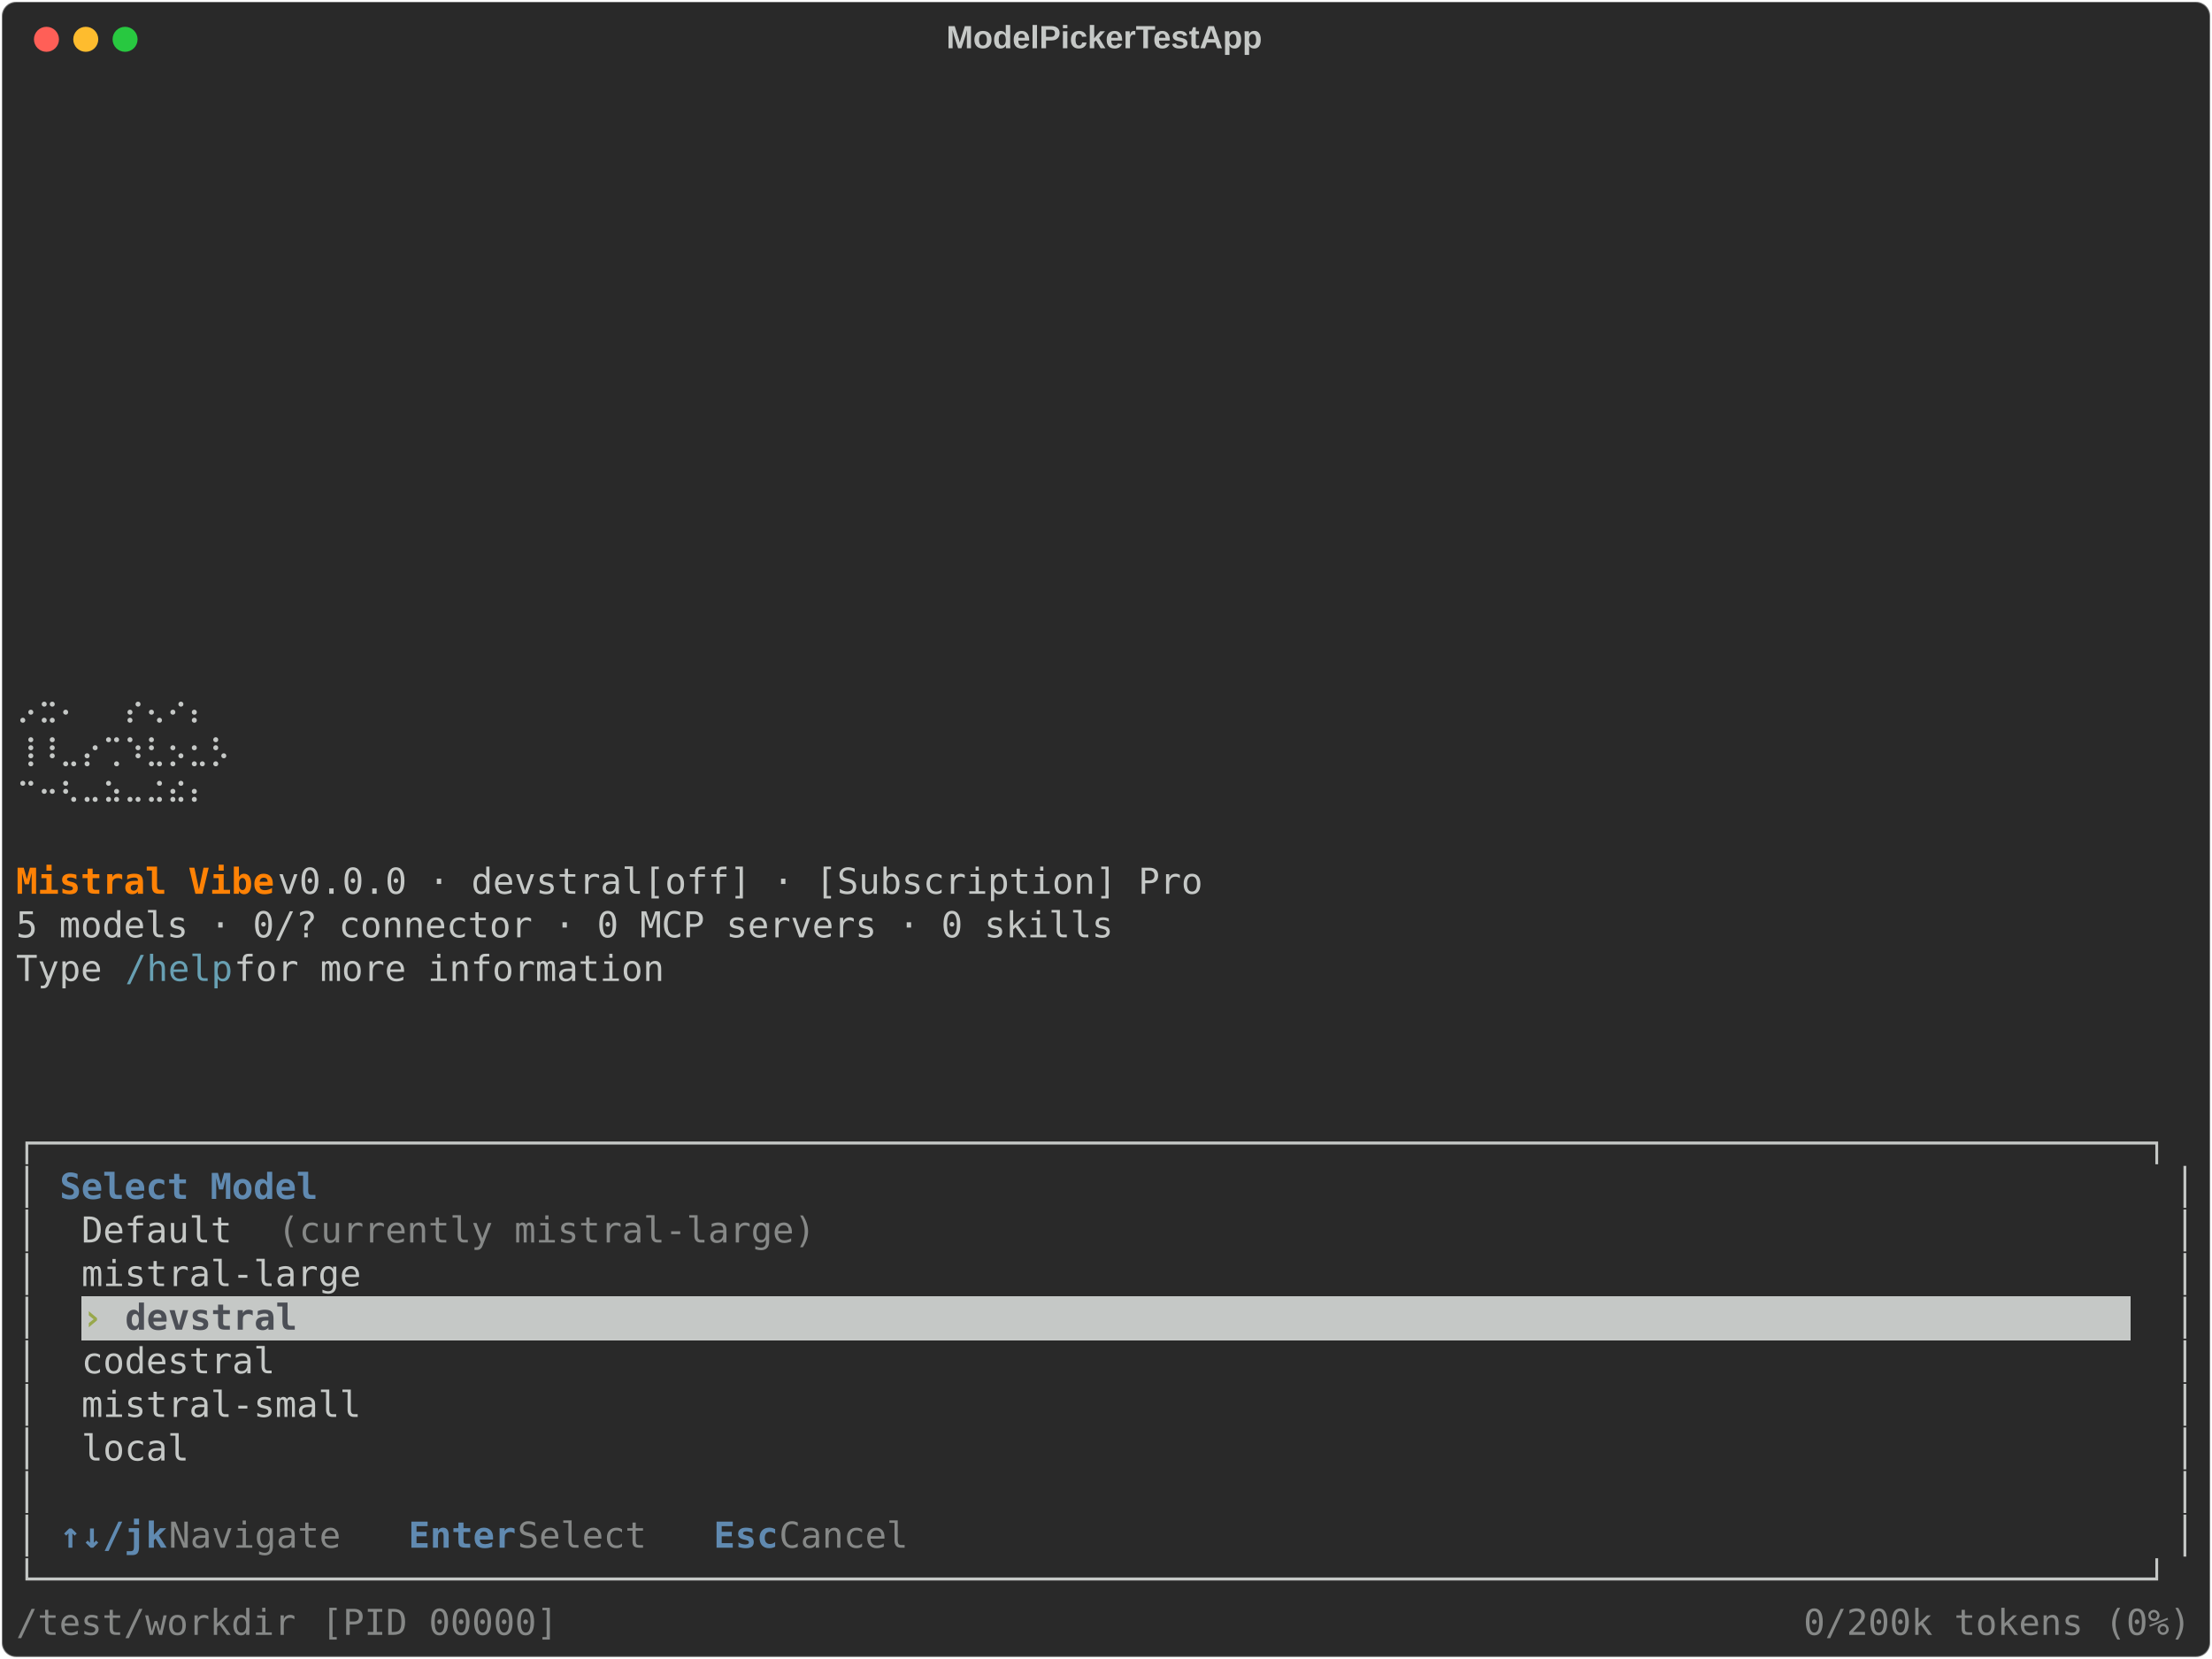
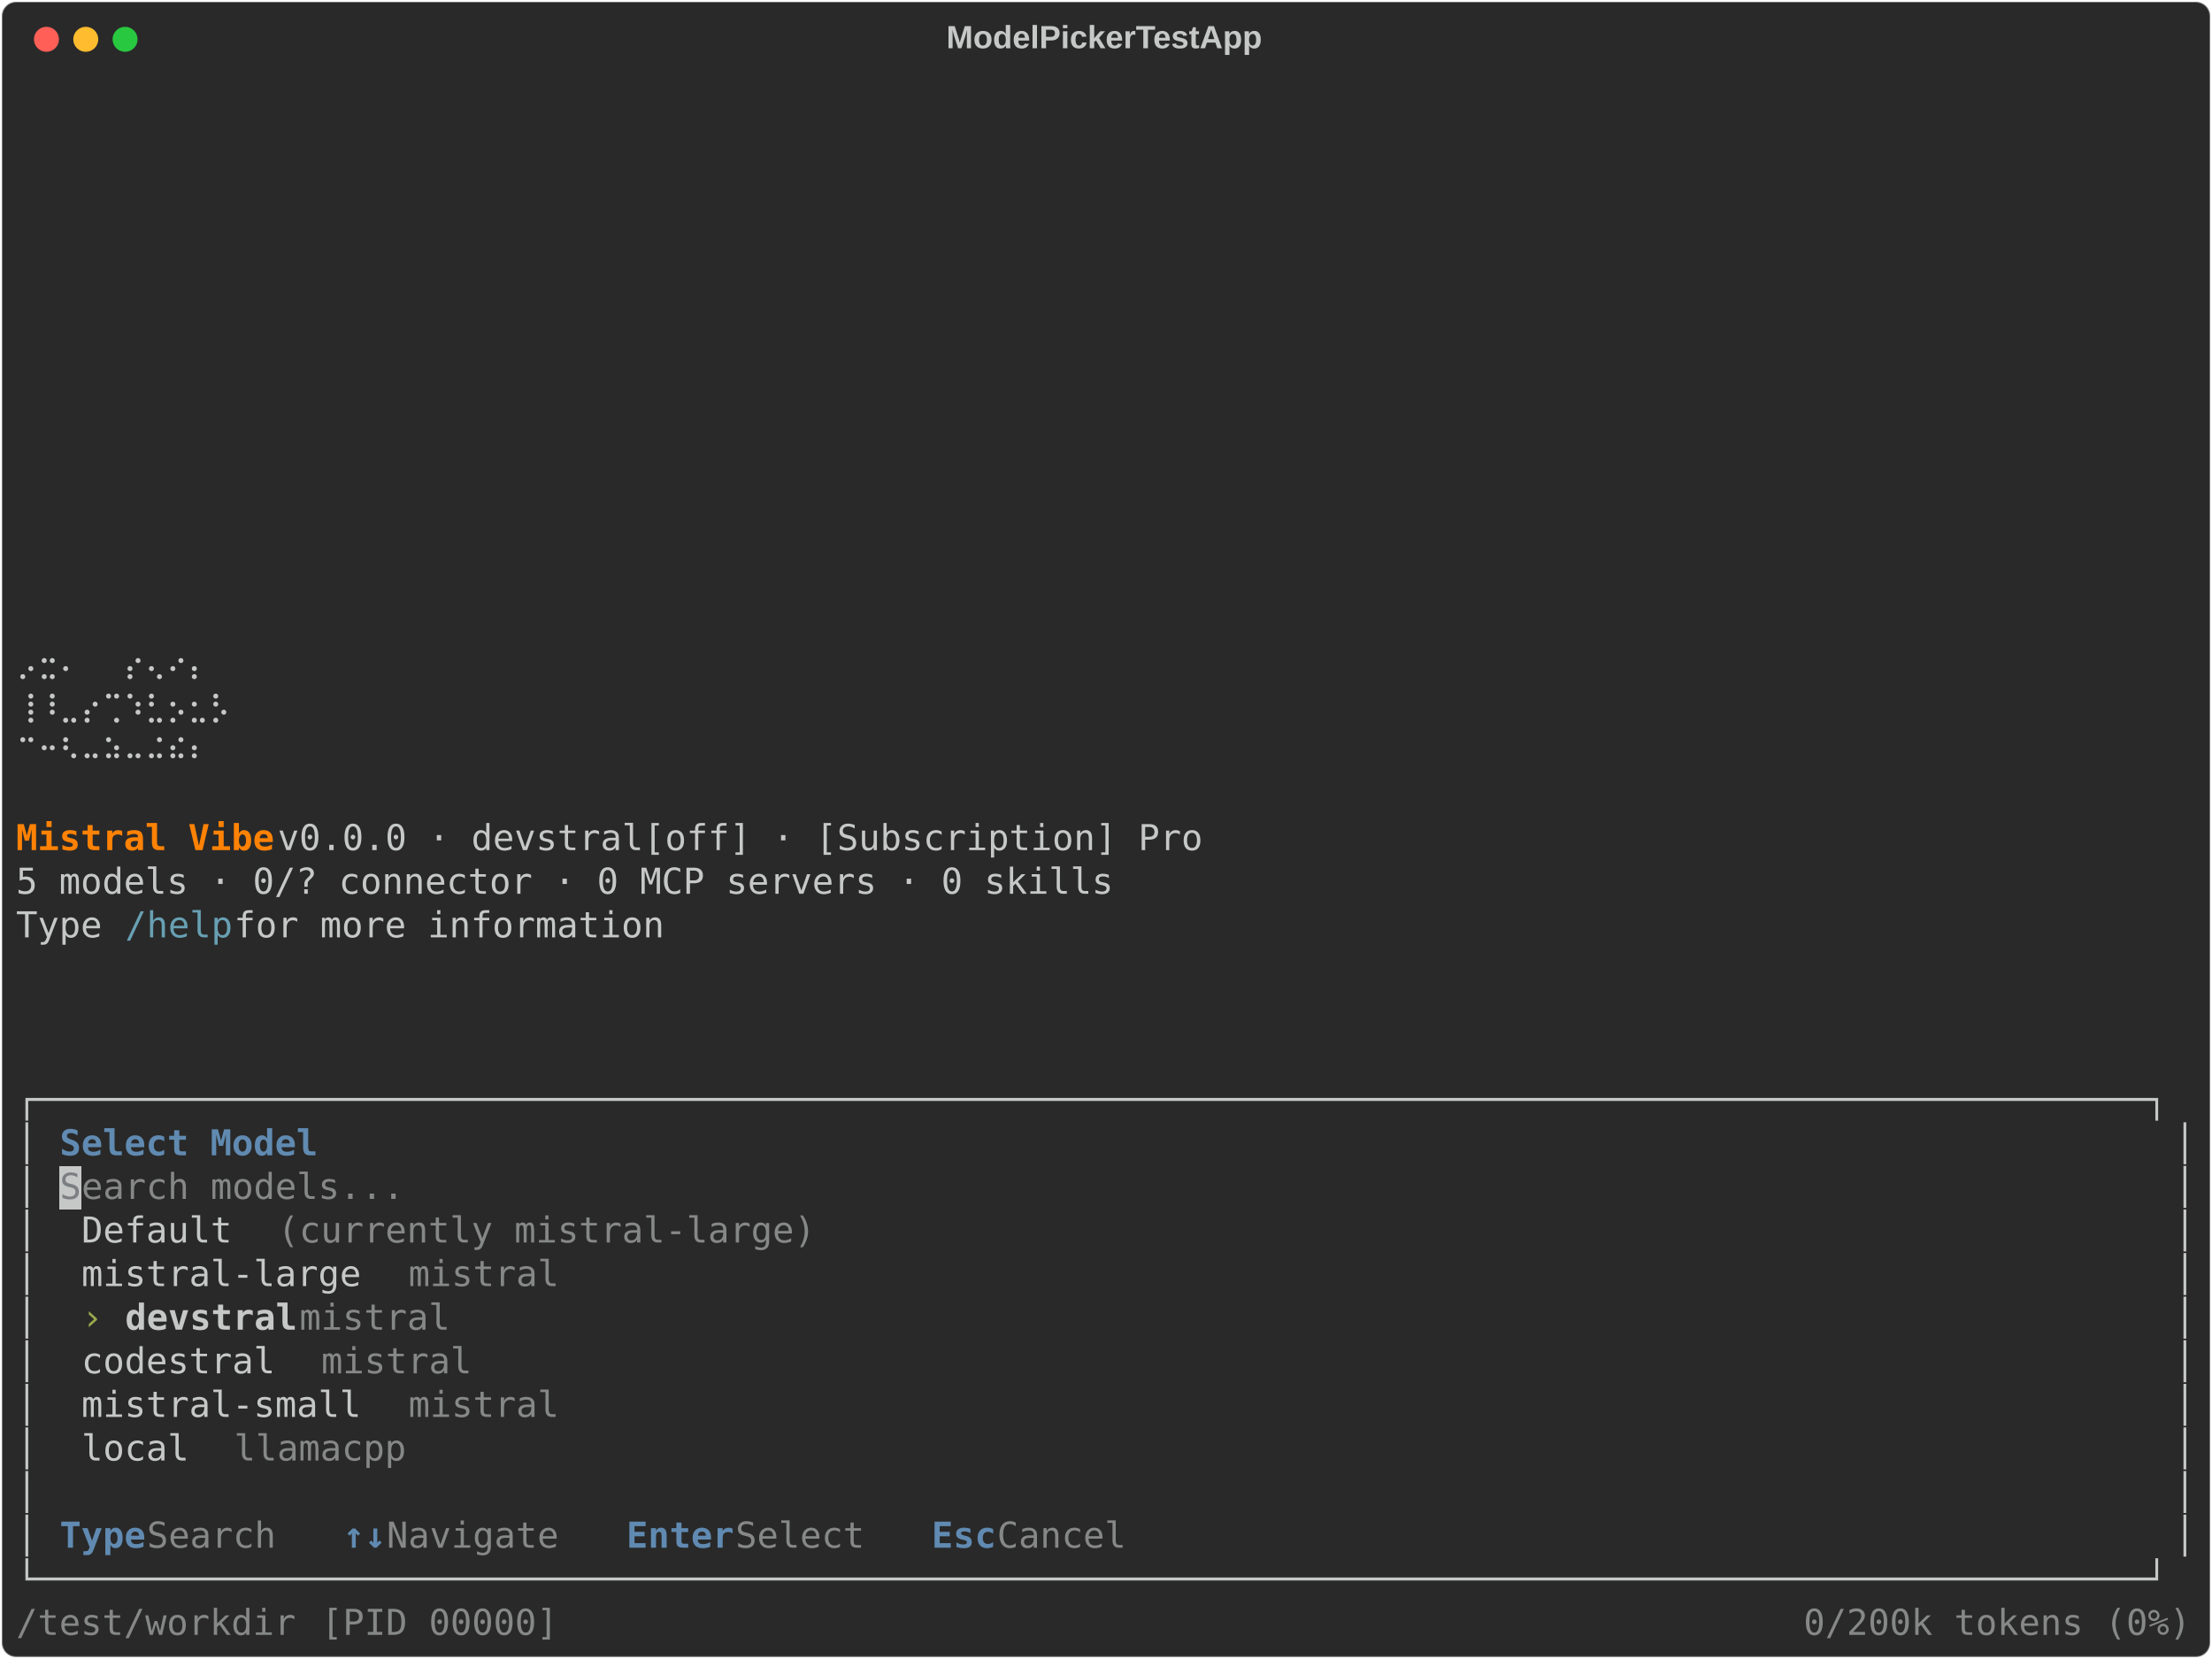
<svg xmlns="http://www.w3.org/2000/svg" class="rich-terminal" viewBox="0 0 1238 928.4">
  <style>

    @font-face {
        font-family: "Fira Code";
        src: local("FiraCode-Regular"),
                url("https://cdnjs.cloudflare.com/ajax/libs/firacode/6.2.0/woff2/FiraCode-Regular.woff2") format("woff2"),
                url("https://cdnjs.cloudflare.com/ajax/libs/firacode/6.2.0/woff/FiraCode-Regular.woff") format("woff");
        font-style: normal;
        font-weight: 400;
    }
    @font-face {
        font-family: "Fira Code";
        src: local("FiraCode-Bold"),
                url("https://cdnjs.cloudflare.com/ajax/libs/firacode/6.2.0/woff2/FiraCode-Bold.woff2") format("woff2"),
                url("https://cdnjs.cloudflare.com/ajax/libs/firacode/6.2.0/woff/FiraCode-Bold.woff") format("woff");
        font-style: bold;
        font-weight: 700;
    }

    .terminal-matrix {
        font-family: Fira Code, monospace;
        font-size: 20px;
        line-height: 24.4px;
        font-variant-east-asian: full-width;
    }

    .terminal-title {
        font-size: 18px;
        font-weight: bold;
        font-family: arial;
    }

    .terminal-r1 { fill: #c5c8c6 }
.terminal-r2 { fill: #ff8205;font-weight: bold }
.terminal-r3 { fill: #68a0b3 }
.terminal-r4 { fill: #608ab1;font-weight: bold }
- .terminal-r5 { fill: #868887 }
- .terminal-r6 { fill: #98a84b;font-weight: bold }
- .terminal-r7 { fill: #4b4e55;font-weight: bold }
+ .terminal-r5 { fill: #7b7e82 }
+ .terminal-r6 { fill: #868887 }
+ .terminal-r7 { fill: #98a84b }
+ .terminal-r8 { fill: #c5c8c6;font-weight: bold }
    </style>
  <defs>
    <clipPath id="terminal-clip-terminal">
      <rect x="0" y="0" width="1219.0" height="877.4" />
    </clipPath>
    <clipPath id="terminal-line-0">
      <rect x="0" y="1.5" width="1220" height="24.65" />
    </clipPath>
    <clipPath id="terminal-line-1">
      <rect x="0" y="25.9" width="1220" height="24.65" />
    </clipPath>
    <clipPath id="terminal-line-2">
      <rect x="0" y="50.3" width="1220" height="24.65" />
    </clipPath>
    <clipPath id="terminal-line-3">
      <rect x="0" y="74.7" width="1220" height="24.65" />
    </clipPath>
    <clipPath id="terminal-line-4">
      <rect x="0" y="99.1" width="1220" height="24.65" />
    </clipPath>
    <clipPath id="terminal-line-5">
      <rect x="0" y="123.5" width="1220" height="24.65" />
    </clipPath>
    <clipPath id="terminal-line-6">
      <rect x="0" y="147.9" width="1220" height="24.65" />
    </clipPath>
    <clipPath id="terminal-line-7">
      <rect x="0" y="172.3" width="1220" height="24.65" />
    </clipPath>
    <clipPath id="terminal-line-8">
      <rect x="0" y="196.7" width="1220" height="24.65" />
    </clipPath>
    <clipPath id="terminal-line-9">
      <rect x="0" y="221.1" width="1220" height="24.65" />
    </clipPath>
    <clipPath id="terminal-line-10">
      <rect x="0" y="245.5" width="1220" height="24.65" />
    </clipPath>
    <clipPath id="terminal-line-11">
      <rect x="0" y="269.9" width="1220" height="24.65" />
    </clipPath>
    <clipPath id="terminal-line-12">
      <rect x="0" y="294.3" width="1220" height="24.65" />
    </clipPath>
    <clipPath id="terminal-line-13">
      <rect x="0" y="318.7" width="1220" height="24.65" />
    </clipPath>
    <clipPath id="terminal-line-14">
      <rect x="0" y="343.1" width="1220" height="24.65" />
    </clipPath>
    <clipPath id="terminal-line-15">
      <rect x="0" y="367.5" width="1220" height="24.65" />
    </clipPath>
    <clipPath id="terminal-line-16">
      <rect x="0" y="391.9" width="1220" height="24.65" />
    </clipPath>
    <clipPath id="terminal-line-17">
      <rect x="0" y="416.3" width="1220" height="24.65" />
    </clipPath>
    <clipPath id="terminal-line-18">
      <rect x="0" y="440.7" width="1220" height="24.65" />
    </clipPath>
    <clipPath id="terminal-line-19">
      <rect x="0" y="465.1" width="1220" height="24.65" />
    </clipPath>
    <clipPath id="terminal-line-20">
      <rect x="0" y="489.5" width="1220" height="24.65" />
    </clipPath>
    <clipPath id="terminal-line-21">
      <rect x="0" y="513.9" width="1220" height="24.65" />
    </clipPath>
    <clipPath id="terminal-line-22">
      <rect x="0" y="538.3" width="1220" height="24.65" />
    </clipPath>
    <clipPath id="terminal-line-23">
      <rect x="0" y="562.7" width="1220" height="24.65" />
    </clipPath>
    <clipPath id="terminal-line-24">
      <rect x="0" y="587.1" width="1220" height="24.65" />
    </clipPath>
    <clipPath id="terminal-line-25">
      <rect x="0" y="611.5" width="1220" height="24.65" />
    </clipPath>
    <clipPath id="terminal-line-26">
      <rect x="0" y="635.9" width="1220" height="24.65" />
    </clipPath>
    <clipPath id="terminal-line-27">
      <rect x="0" y="660.3" width="1220" height="24.65" />
    </clipPath>
    <clipPath id="terminal-line-28">
      <rect x="0" y="684.7" width="1220" height="24.65" />
    </clipPath>
    <clipPath id="terminal-line-29">
      <rect x="0" y="709.1" width="1220" height="24.65" />
    </clipPath>
    <clipPath id="terminal-line-30">
      <rect x="0" y="733.5" width="1220" height="24.65" />
    </clipPath>
    <clipPath id="terminal-line-31">
      <rect x="0" y="757.9" width="1220" height="24.65" />
    </clipPath>
    <clipPath id="terminal-line-32">
      <rect x="0" y="782.3" width="1220" height="24.65" />
    </clipPath>
    <clipPath id="terminal-line-33">
      <rect x="0" y="806.7" width="1220" height="24.65" />
    </clipPath>
    <clipPath id="terminal-line-34">
      <rect x="0" y="831.1" width="1220" height="24.65" />
    </clipPath>
  </defs>
  <rect fill="#292929" stroke="rgba(255,255,255,0.35)" stroke-width="1" x="1" y="1" width="1236" height="926.4" rx="8" />
  <text class="terminal-title" fill="#c5c8c6" text-anchor="middle" x="618" y="27">ModelPickerTestApp</text>
  <g transform="translate(26,22)">
    <circle cx="0" cy="0" r="7" fill="#ff5f57" />
    <circle cx="22" cy="0" r="7" fill="#febc2e" />
    <circle cx="44" cy="0" r="7" fill="#28c840" />
  </g>
  <g transform="translate(9, 41)" clip-path="url(#terminal-clip-terminal)">
-     <rect fill="#c5c8c6" x="36.6" y="684.7" width="24.4" height="24.65" shape-rendering="crispEdges" />
-     <rect fill="#c5c8c6" x="61" y="684.7" width="97.6" height="24.65" shape-rendering="crispEdges" />
-     <rect fill="#c5c8c6" x="158.6" y="684.7" width="1024.8" height="24.65" shape-rendering="crispEdges" />
+     <rect fill="#c5c8c6" x="24.4" y="611.5" width="12.2" height="24.65" shape-rendering="crispEdges" />
    <g class="terminal-matrix">
      <text class="terminal-r1" x="1220" y="20" textLength="12.2" clip-path="url(#terminal-line-0)">
</text>
      <text class="terminal-r1" x="1220" y="44.4" textLength="12.2" clip-path="url(#terminal-line-1)">
</text>
      <text class="terminal-r1" x="1220" y="68.8" textLength="12.2" clip-path="url(#terminal-line-2)">
</text>
      <text class="terminal-r1" x="1220" y="93.2" textLength="12.2" clip-path="url(#terminal-line-3)">
</text>
      <text class="terminal-r1" x="1220" y="117.6" textLength="12.2" clip-path="url(#terminal-line-4)">
</text>
      <text class="terminal-r1" x="1220" y="142" textLength="12.2" clip-path="url(#terminal-line-5)">
</text>
      <text class="terminal-r1" x="1220" y="166.4" textLength="12.2" clip-path="url(#terminal-line-6)">
</text>
      <text class="terminal-r1" x="1220" y="190.8" textLength="12.2" clip-path="url(#terminal-line-7)">
</text>
      <text class="terminal-r1" x="1220" y="215.2" textLength="12.2" clip-path="url(#terminal-line-8)">
</text>
      <text class="terminal-r1" x="1220" y="239.6" textLength="12.2" clip-path="url(#terminal-line-9)">
</text>
      <text class="terminal-r1" x="1220" y="264" textLength="12.2" clip-path="url(#terminal-line-10)">
</text>
      <text class="terminal-r1" x="1220" y="288.4" textLength="12.2" clip-path="url(#terminal-line-11)">
</text>
      <text class="terminal-r1" x="1220" y="312.8" textLength="12.2" clip-path="url(#terminal-line-12)">
</text>
+       <text class="terminal-r1" x="0" y="337.2" textLength="134.2" clip-path="url(#terminal-line-13)">  ⡠⣒⠄  ⡔⢄⠔⡄</text>
      <text class="terminal-r1" x="1220" y="337.2" textLength="12.2" clip-path="url(#terminal-line-13)">
</text>
-       <text class="terminal-r1" x="0" y="361.6" textLength="134.2" clip-path="url(#terminal-line-14)">  ⡠⣒⠄  ⡔⢄⠔⡄</text>
+       <text class="terminal-r1" x="0" y="361.6" textLength="134.2" clip-path="url(#terminal-line-14)"> ⢸⠸⣀⡔⢉⠱⣃⡢⣂⡣</text>
      <text class="terminal-r1" x="1220" y="361.6" textLength="12.2" clip-path="url(#terminal-line-14)">
</text>
-       <text class="terminal-r1" x="0" y="386" textLength="134.2" clip-path="url(#terminal-line-15)"> ⢸⠸⣀⡔⢉⠱⣃⡢⣂⡣</text>
+       <text class="terminal-r1" x="0" y="386" textLength="134.2" clip-path="url(#terminal-line-15)">  ⠉⠒⠣⠤⠵⠤⠬⠮⠆</text>
      <text class="terminal-r1" x="1220" y="386" textLength="12.2" clip-path="url(#terminal-line-15)">
</text>
-       <text class="terminal-r1" x="0" y="410.4" textLength="134.2" clip-path="url(#terminal-line-16)">  ⠉⠒⠣⠤⠵⠤⠬⠮⠆</text>
      <text class="terminal-r1" x="1220" y="410.4" textLength="12.2" clip-path="url(#terminal-line-16)">
</text>
+       <text class="terminal-r2" x="0" y="434.8" textLength="146.4" clip-path="url(#terminal-line-17)">Mistral Vibe</text>
+       <text class="terminal-r1" x="146.4" y="434.8" textLength="536.8" clip-path="url(#terminal-line-17)"> v0.0.0 · devstral[off] · [Subscription] Pro</text>
      <text class="terminal-r1" x="1220" y="434.8" textLength="12.2" clip-path="url(#terminal-line-17)">
</text>
-       <text class="terminal-r2" x="0" y="459.2" textLength="146.4" clip-path="url(#terminal-line-18)">Mistral Vibe</text>
-       <text class="terminal-r1" x="146.4" y="459.2" textLength="536.8" clip-path="url(#terminal-line-18)"> v0.0.0 · devstral[off] · [Subscription] Pro</text>
+       <text class="terminal-r1" x="0" y="459.2" textLength="622.2" clip-path="url(#terminal-line-18)">5 models · 0/? connector · 0 MCP servers · 0 skills</text>
      <text class="terminal-r1" x="1220" y="459.2" textLength="12.2" clip-path="url(#terminal-line-18)">
</text>
-       <text class="terminal-r1" x="0" y="483.6" textLength="622.2" clip-path="url(#terminal-line-19)">5 models · 0/? connector · 0 MCP servers · 0 skills</text>
+       <text class="terminal-r1" x="0" y="483.6" textLength="61" clip-path="url(#terminal-line-19)">Type </text>
+       <text class="terminal-r3" x="61" y="483.6" textLength="61" clip-path="url(#terminal-line-19)">/help</text>
+       <text class="terminal-r1" x="122" y="483.6" textLength="256.2" clip-path="url(#terminal-line-19)"> for more information</text>
      <text class="terminal-r1" x="1220" y="483.6" textLength="12.2" clip-path="url(#terminal-line-19)">
</text>
-       <text class="terminal-r1" x="0" y="508" textLength="61" clip-path="url(#terminal-line-20)">Type </text>
-       <text class="terminal-r3" x="61" y="508" textLength="61" clip-path="url(#terminal-line-20)">/help</text>
-       <text class="terminal-r1" x="122" y="508" textLength="256.2" clip-path="url(#terminal-line-20)"> for more information</text>
      <text class="terminal-r1" x="1220" y="508" textLength="12.2" clip-path="url(#terminal-line-20)">
</text>
      <text class="terminal-r1" x="1220" y="532.4" textLength="12.2" clip-path="url(#terminal-line-21)">
</text>
      <text class="terminal-r1" x="1220" y="556.8" textLength="12.2" clip-path="url(#terminal-line-22)">
</text>
+       <text class="terminal-r1" x="0" y="581.2" textLength="1220" clip-path="url(#terminal-line-23)">┌──────────────────────────────────────────────────────────────────────────────────────────────────┐</text>
      <text class="terminal-r1" x="1220" y="581.2" textLength="12.2" clip-path="url(#terminal-line-23)">
</text>
-       <text class="terminal-r1" x="0" y="605.6" textLength="1220" clip-path="url(#terminal-line-24)">┌──────────────────────────────────────────────────────────────────────────────────────────────────┐</text>
+       <text class="terminal-r1" x="0" y="605.6" textLength="12.2" clip-path="url(#terminal-line-24)">│</text>
+       <text class="terminal-r4" x="24.4" y="605.6" textLength="146.4" clip-path="url(#terminal-line-24)">Select Model</text>
+       <text class="terminal-r1" x="1207.8" y="605.6" textLength="12.2" clip-path="url(#terminal-line-24)">│</text>
      <text class="terminal-r1" x="1220" y="605.6" textLength="12.2" clip-path="url(#terminal-line-24)">
</text>
      <text class="terminal-r1" x="0" y="630" textLength="12.2" clip-path="url(#terminal-line-25)">│</text>
-       <text class="terminal-r4" x="24.4" y="630" textLength="146.4" clip-path="url(#terminal-line-25)">Select Model</text>
+       <text class="terminal-r5" x="24.4" y="630" textLength="12.2" clip-path="url(#terminal-line-25)">S</text>
+       <text class="terminal-r6" x="36.6" y="630" textLength="183" clip-path="url(#terminal-line-25)">earch models...</text>
      <text class="terminal-r1" x="1207.8" y="630" textLength="12.2" clip-path="url(#terminal-line-25)">│</text>
      <text class="terminal-r1" x="1220" y="630" textLength="12.2" clip-path="url(#terminal-line-25)">
</text>
      <text class="terminal-r1" x="0" y="654.4" textLength="12.2" clip-path="url(#terminal-line-26)">│</text>
      <text class="terminal-r1" x="36.6" y="654.4" textLength="109.8" clip-path="url(#terminal-line-26)">  Default</text>
-       <text class="terminal-r5" x="146.4" y="654.4" textLength="329.4" clip-path="url(#terminal-line-26)">  (currently mistral-large)</text>
+       <text class="terminal-r6" x="146.4" y="654.4" textLength="329.4" clip-path="url(#terminal-line-26)">  (currently mistral-large)</text>
      <text class="terminal-r1" x="1207.8" y="654.4" textLength="12.2" clip-path="url(#terminal-line-26)">│</text>
      <text class="terminal-r1" x="1220" y="654.4" textLength="12.2" clip-path="url(#terminal-line-26)">
</text>
      <text class="terminal-r1" x="0" y="678.8" textLength="12.2" clip-path="url(#terminal-line-27)">│</text>
      <text class="terminal-r1" x="36.6" y="678.8" textLength="183" clip-path="url(#terminal-line-27)">  mistral-large</text>
+       <text class="terminal-r6" x="219.6" y="678.8" textLength="109.8" clip-path="url(#terminal-line-27)">  mistral</text>
      <text class="terminal-r1" x="1207.8" y="678.8" textLength="12.2" clip-path="url(#terminal-line-27)">│</text>
      <text class="terminal-r1" x="1220" y="678.8" textLength="12.2" clip-path="url(#terminal-line-27)">
</text>
      <text class="terminal-r1" x="0" y="703.2" textLength="12.2" clip-path="url(#terminal-line-28)">│</text>
-       <text class="terminal-r6" x="36.6" y="703.2" textLength="24.4" clip-path="url(#terminal-line-28)">› </text>
-       <text class="terminal-r7" x="61" y="703.2" textLength="97.6" clip-path="url(#terminal-line-28)">devstral</text>
+       <text class="terminal-r7" x="36.6" y="703.2" textLength="24.4" clip-path="url(#terminal-line-28)">› </text>
+       <text class="terminal-r8" x="61" y="703.2" textLength="97.6" clip-path="url(#terminal-line-28)">devstral</text>
+       <text class="terminal-r6" x="158.6" y="703.2" textLength="109.8" clip-path="url(#terminal-line-28)">  mistral</text>
      <text class="terminal-r1" x="1207.8" y="703.2" textLength="12.2" clip-path="url(#terminal-line-28)">│</text>
      <text class="terminal-r1" x="1220" y="703.2" textLength="12.2" clip-path="url(#terminal-line-28)">
</text>
      <text class="terminal-r1" x="0" y="727.6" textLength="12.2" clip-path="url(#terminal-line-29)">│</text>
      <text class="terminal-r1" x="36.6" y="727.6" textLength="134.2" clip-path="url(#terminal-line-29)">  codestral</text>
+       <text class="terminal-r6" x="170.8" y="727.6" textLength="109.8" clip-path="url(#terminal-line-29)">  mistral</text>
      <text class="terminal-r1" x="1207.8" y="727.6" textLength="12.2" clip-path="url(#terminal-line-29)">│</text>
      <text class="terminal-r1" x="1220" y="727.6" textLength="12.2" clip-path="url(#terminal-line-29)">
</text>
      <text class="terminal-r1" x="0" y="752" textLength="12.2" clip-path="url(#terminal-line-30)">│</text>
      <text class="terminal-r1" x="36.6" y="752" textLength="183" clip-path="url(#terminal-line-30)">  mistral-small</text>
+       <text class="terminal-r6" x="219.6" y="752" textLength="109.8" clip-path="url(#terminal-line-30)">  mistral</text>
      <text class="terminal-r1" x="1207.8" y="752" textLength="12.2" clip-path="url(#terminal-line-30)">│</text>
      <text class="terminal-r1" x="1220" y="752" textLength="12.2" clip-path="url(#terminal-line-30)">
</text>
      <text class="terminal-r1" x="0" y="776.4" textLength="12.2" clip-path="url(#terminal-line-31)">│</text>
      <text class="terminal-r1" x="36.6" y="776.4" textLength="85.4" clip-path="url(#terminal-line-31)">  local</text>
+       <text class="terminal-r6" x="122" y="776.4" textLength="122" clip-path="url(#terminal-line-31)">  llamacpp</text>
      <text class="terminal-r1" x="1207.8" y="776.4" textLength="12.2" clip-path="url(#terminal-line-31)">│</text>
      <text class="terminal-r1" x="1220" y="776.4" textLength="12.2" clip-path="url(#terminal-line-31)">
</text>
      <text class="terminal-r1" x="0" y="800.8" textLength="12.2" clip-path="url(#terminal-line-32)">│</text>
      <text class="terminal-r1" x="1207.8" y="800.8" textLength="12.2" clip-path="url(#terminal-line-32)">│</text>
      <text class="terminal-r1" x="1220" y="800.8" textLength="12.2" clip-path="url(#terminal-line-32)">
</text>
      <text class="terminal-r1" x="0" y="825.2" textLength="12.2" clip-path="url(#terminal-line-33)">│</text>
-       <text class="terminal-r4" x="24.4" y="825.2" textLength="61" clip-path="url(#terminal-line-33)">↑↓/jk</text>
-       <text class="terminal-r5" x="85.4" y="825.2" textLength="134.2" clip-path="url(#terminal-line-33)"> Navigate  </text>
-       <text class="terminal-r4" x="219.6" y="825.2" textLength="61" clip-path="url(#terminal-line-33)">Enter</text>
-       <text class="terminal-r5" x="280.6" y="825.2" textLength="109.8" clip-path="url(#terminal-line-33)"> Select  </text>
-       <text class="terminal-r4" x="390.4" y="825.2" textLength="36.6" clip-path="url(#terminal-line-33)">Esc</text>
-       <text class="terminal-r5" x="427" y="825.2" textLength="85.4" clip-path="url(#terminal-line-33)"> Cancel</text>
+       <text class="terminal-r4" x="24.4" y="825.2" textLength="48.8" clip-path="url(#terminal-line-33)">Type</text>
+       <text class="terminal-r6" x="73.2" y="825.2" textLength="109.8" clip-path="url(#terminal-line-33)"> Search  </text>
+       <text class="terminal-r4" x="183" y="825.2" textLength="24.4" clip-path="url(#terminal-line-33)">↑↓</text>
+       <text class="terminal-r6" x="207.4" y="825.2" textLength="134.2" clip-path="url(#terminal-line-33)"> Navigate  </text>
+       <text class="terminal-r4" x="341.6" y="825.2" textLength="61" clip-path="url(#terminal-line-33)">Enter</text>
+       <text class="terminal-r6" x="402.6" y="825.2" textLength="109.8" clip-path="url(#terminal-line-33)"> Select  </text>
+       <text class="terminal-r4" x="512.4" y="825.2" textLength="36.6" clip-path="url(#terminal-line-33)">Esc</text>
+       <text class="terminal-r6" x="549" y="825.2" textLength="85.4" clip-path="url(#terminal-line-33)"> Cancel</text>
      <text class="terminal-r1" x="1207.8" y="825.2" textLength="12.2" clip-path="url(#terminal-line-33)">│</text>
      <text class="terminal-r1" x="1220" y="825.2" textLength="12.2" clip-path="url(#terminal-line-33)">
</text>
      <text class="terminal-r1" x="0" y="849.6" textLength="1220" clip-path="url(#terminal-line-34)">└──────────────────────────────────────────────────────────────────────────────────────────────────┘</text>
      <text class="terminal-r1" x="1220" y="849.6" textLength="12.2" clip-path="url(#terminal-line-34)">
</text>
-       <text class="terminal-r5" x="0" y="874" textLength="158.6" clip-path="url(#terminal-line-35)">/test/workdir</text>
-       <text class="terminal-r5" x="170.8" y="874" textLength="134.2" clip-path="url(#terminal-line-35)">[PID 00000]</text>
-       <text class="terminal-r5" x="1000.4" y="874" textLength="219.6" clip-path="url(#terminal-line-35)">0/200k tokens (0%)</text>
+       <text class="terminal-r6" x="0" y="874" textLength="158.6" clip-path="url(#terminal-line-35)">/test/workdir</text>
+       <text class="terminal-r6" x="170.8" y="874" textLength="134.2" clip-path="url(#terminal-line-35)">[PID 00000]</text>
+       <text class="terminal-r6" x="1000.4" y="874" textLength="219.6" clip-path="url(#terminal-line-35)">0/200k tokens (0%)</text>
    </g>
  </g>
</svg>
